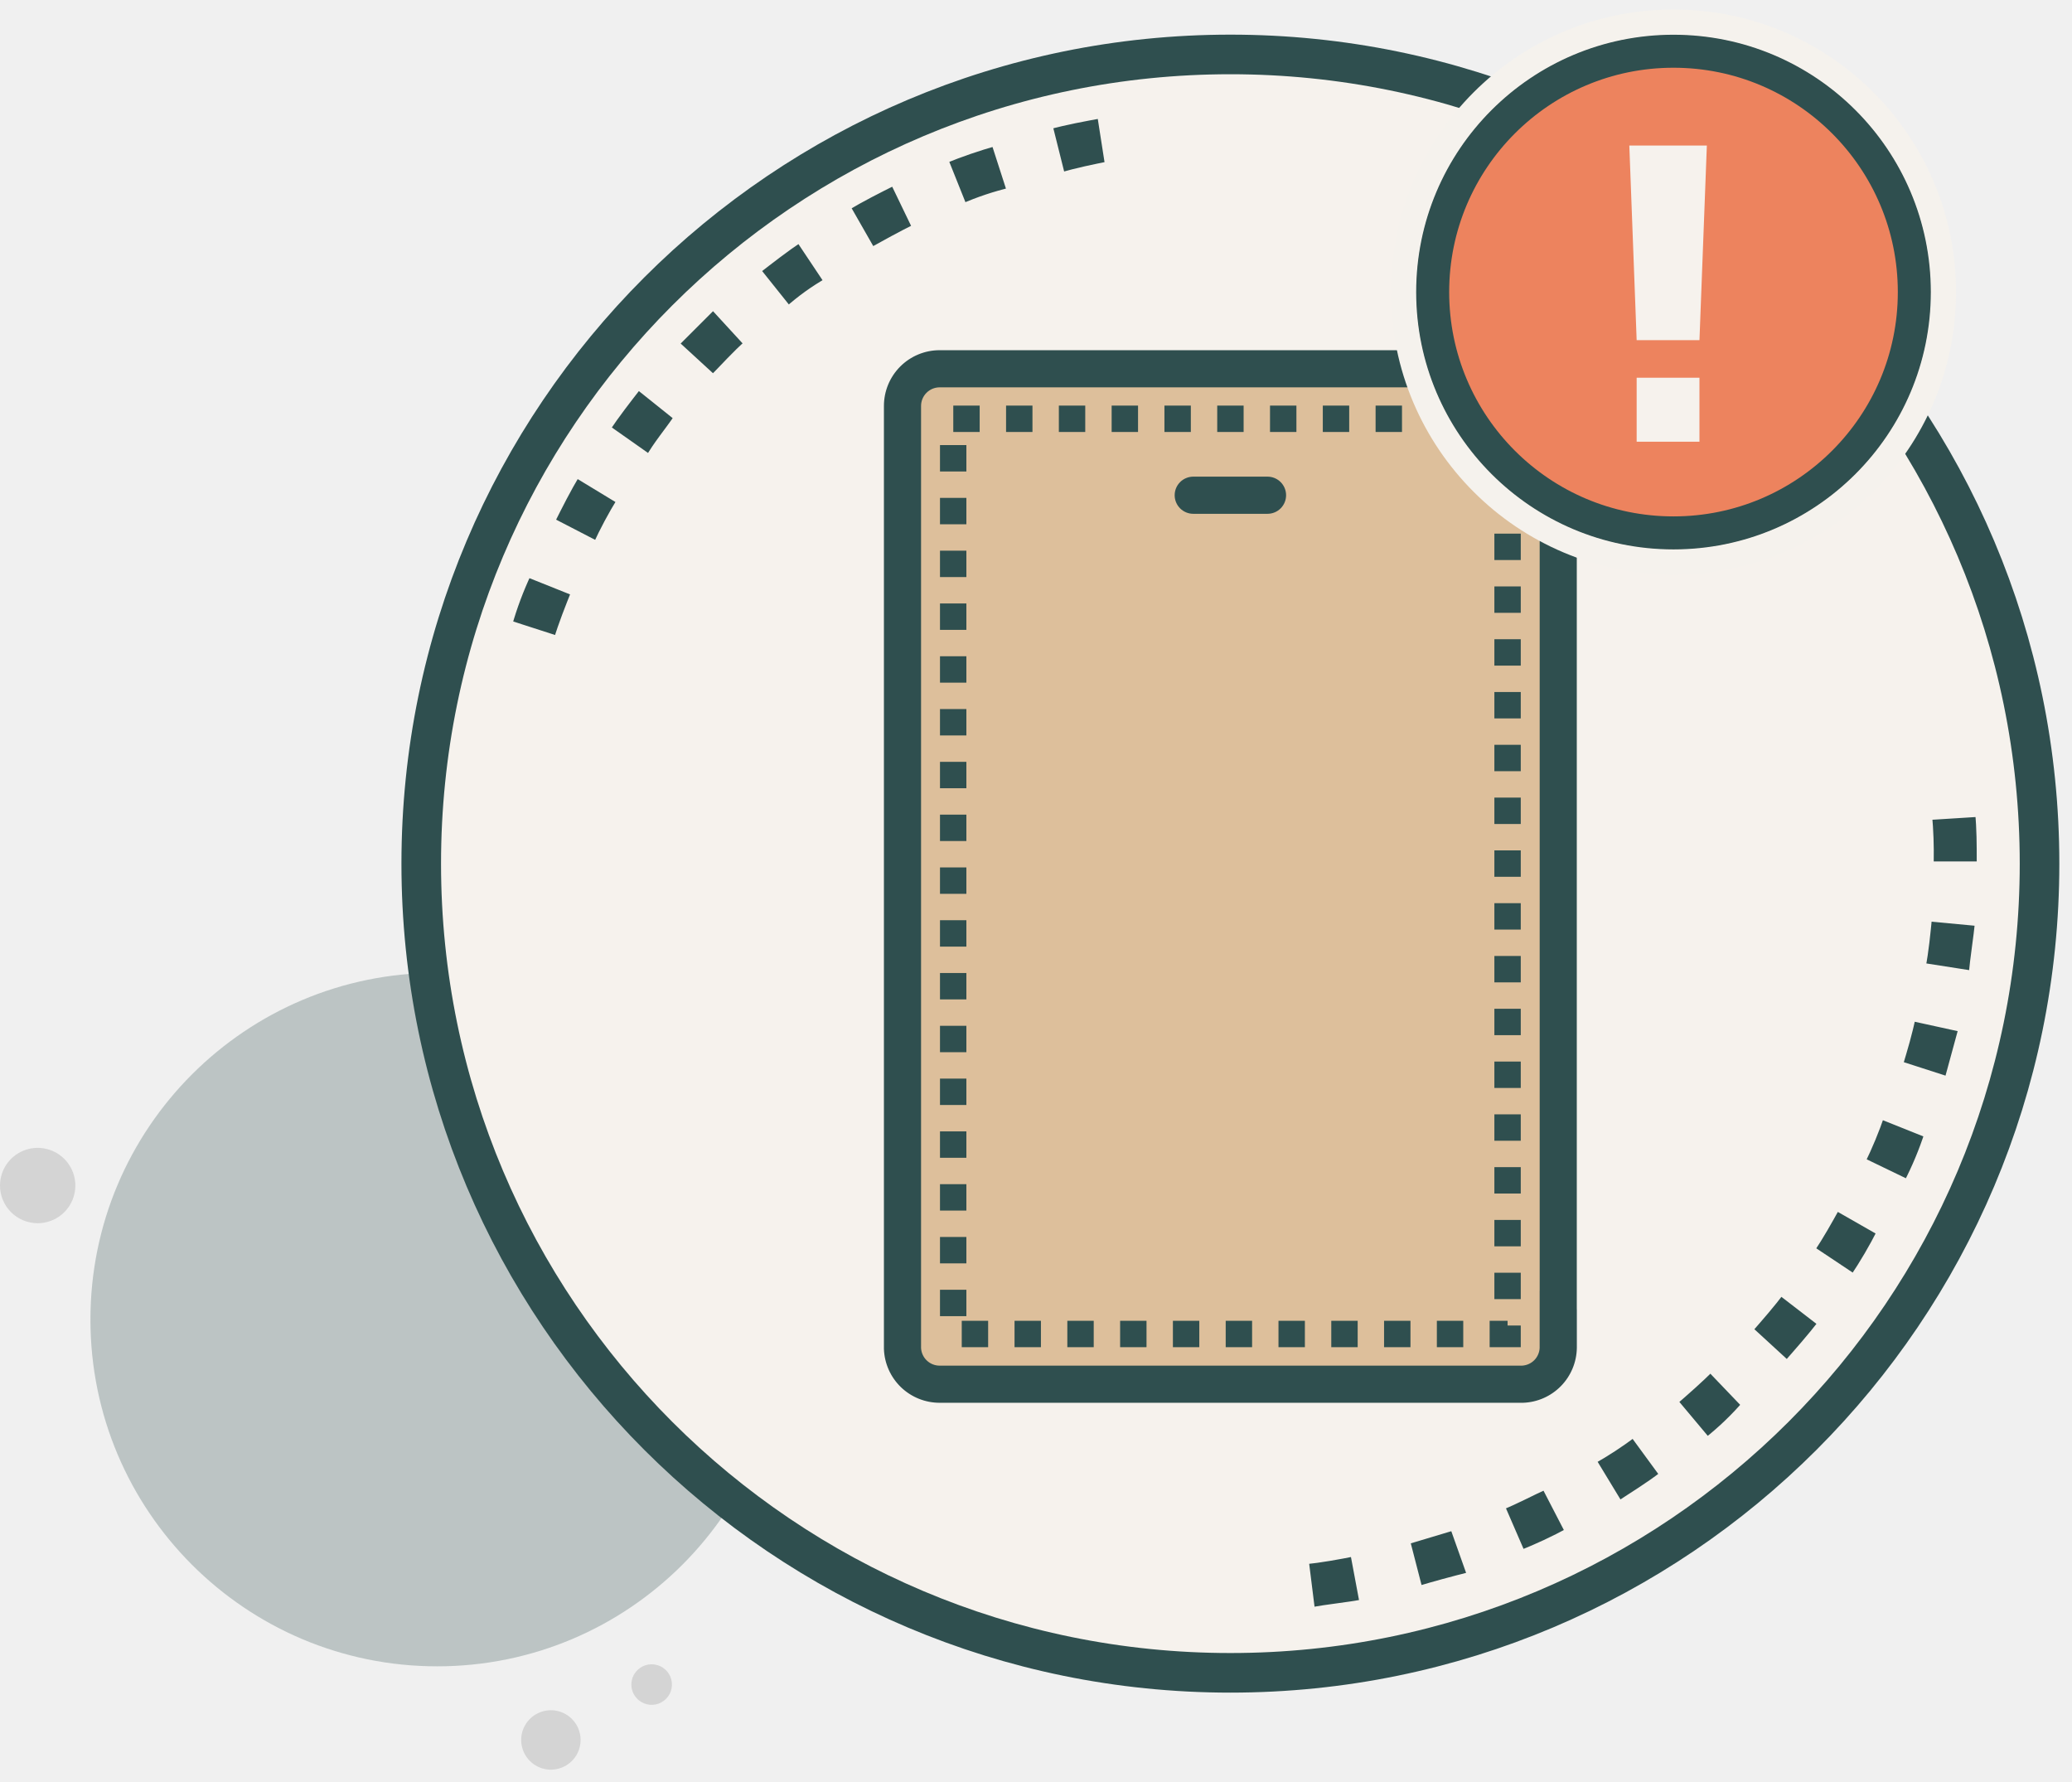
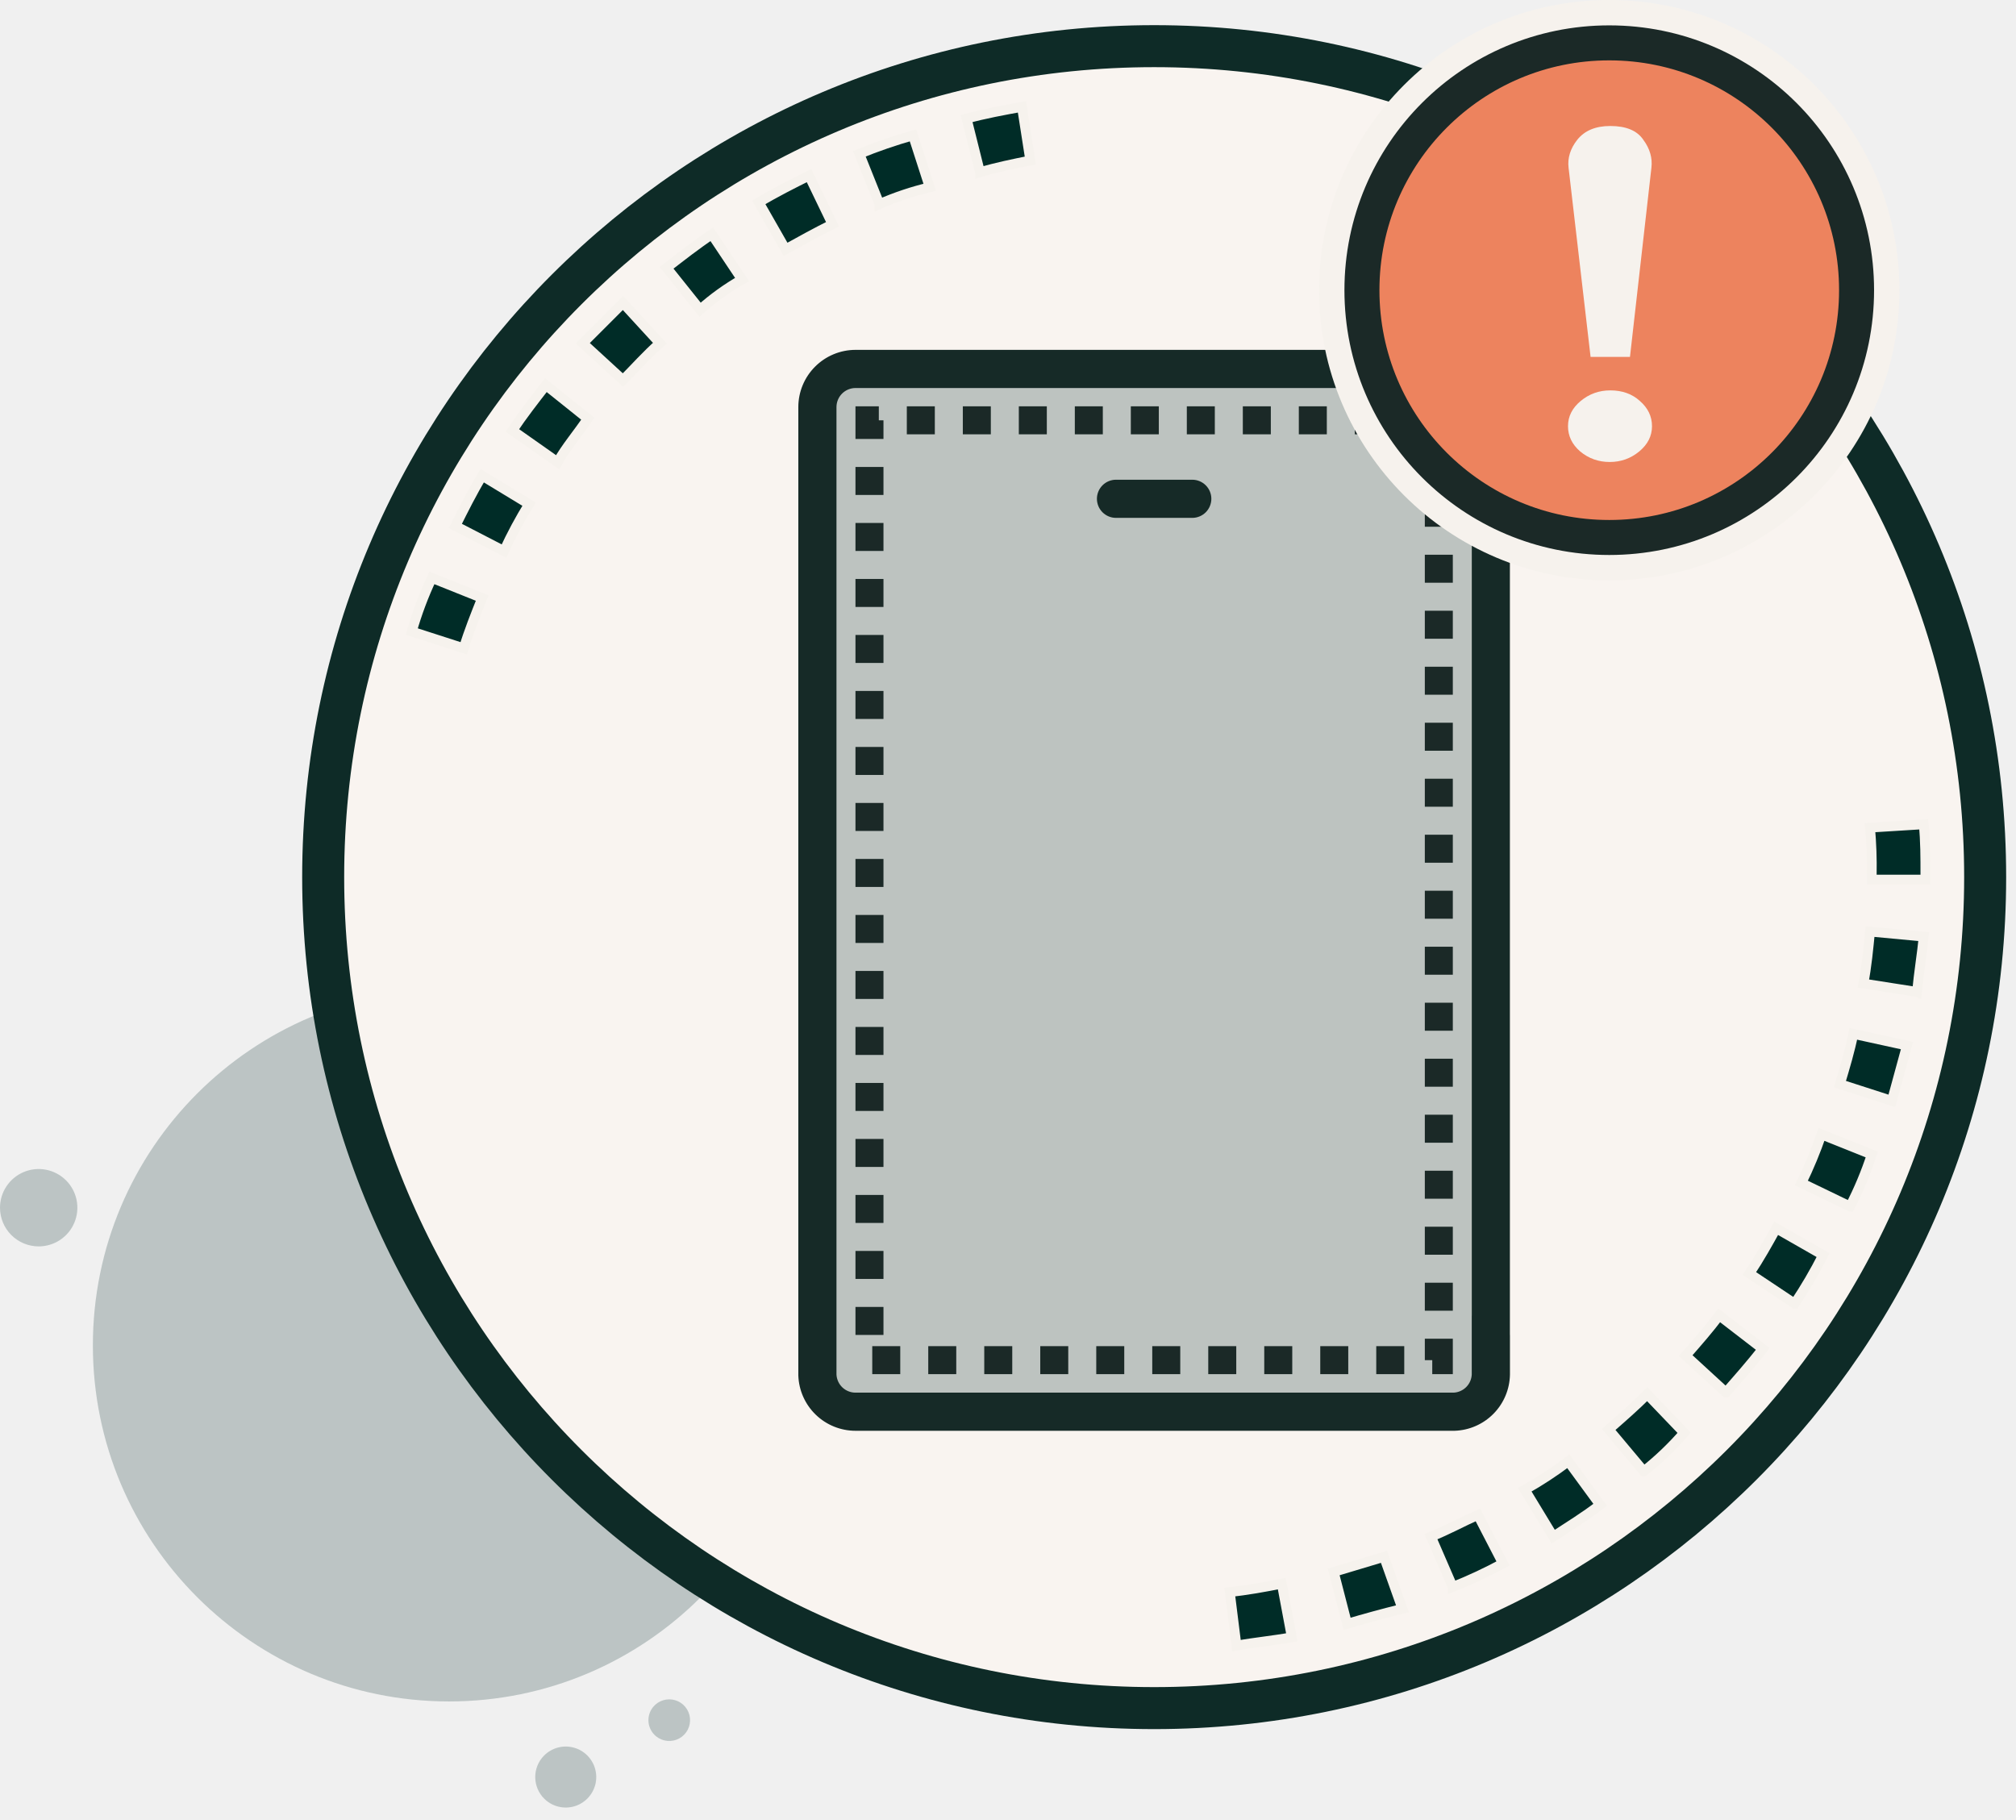
- <svg xmlns="http://www.w3.org/2000/svg" width="157" height="135" viewBox="0 0 157 135" fill="none">
-   <g clip-path="url(#clip0_461_5955)">
-     <g opacity="0.272">
-       <path d="M33.126 126.256C47.636 126.256 59.399 114.493 59.399 99.983C59.399 85.472 47.636 73.709 33.126 73.709C18.615 73.709 6.852 85.472 6.852 99.983C6.852 114.493 18.615 126.256 33.126 126.256Z" fill="#2F4F4F" />
-       <path d="M40.325 133.583C40.671 133.863 41.092 134.035 41.535 134.075C41.979 134.116 42.424 134.025 42.816 133.812C43.207 133.6 43.526 133.276 43.734 132.882C43.941 132.488 44.026 132.041 43.98 131.598C43.933 131.155 43.756 130.736 43.472 130.394C43.187 130.052 42.807 129.802 42.38 129.675C41.953 129.549 41.498 129.552 41.073 129.684C40.648 129.817 40.271 130.072 39.991 130.418C39.616 130.882 39.44 131.476 39.503 132.07C39.565 132.663 39.861 133.208 40.325 133.583Z" fill="#888888" />
-       <path d="M48.41 128.831C48.646 129.022 48.934 129.139 49.237 129.167C49.539 129.195 49.843 129.132 50.11 128.987C50.377 128.842 50.596 128.622 50.737 128.353C50.879 128.084 50.937 127.779 50.906 127.477C50.874 127.174 50.753 126.888 50.559 126.655C50.365 126.421 50.106 126.25 49.815 126.164C49.523 126.077 49.213 126.079 48.922 126.169C48.632 126.259 48.375 126.433 48.184 126.669C47.927 126.986 47.807 127.392 47.849 127.797C47.892 128.202 48.094 128.574 48.41 128.831Z" fill="#888888" />
-       <path d="M2.854 92.681C3.419 92.681 3.971 92.514 4.44 92.2C4.91 91.887 5.275 91.441 5.491 90.919C5.708 90.398 5.764 89.824 5.654 89.27C5.544 88.716 5.272 88.208 4.873 87.809C4.474 87.409 3.965 87.138 3.411 87.028C2.858 86.917 2.284 86.974 1.762 87.19C1.24 87.406 0.795 87.772 0.481 88.241C0.167 88.711 0 89.263 0 89.827C0 90.584 0.301 91.31 0.836 91.845C1.371 92.381 2.097 92.681 2.854 92.681Z" fill="#888888" />
-     </g>
-     <path d="M93.229 128.208C127.897 128.208 156 100.105 156 65.437C156 30.77 127.897 2.666 93.229 2.666C58.562 2.666 30.458 30.77 30.458 65.437C30.458 100.105 58.562 128.208 93.229 128.208Z" fill="#F6F2ED" />
-     <path d="M93.229 126.748C127.09 126.748 154.54 99.298 154.54 65.437C154.54 31.576 127.09 4.125 93.229 4.125C59.367 4.125 31.918 31.576 31.918 65.437C31.918 99.298 59.367 126.748 93.229 126.748Z" stroke="#2F4F4F" stroke-width="3" />
-     <path d="M99.303 122.14L98.809 118.182C100.046 118.059 101.407 117.811 102.644 117.564L103.385 121.522C102.024 121.768 100.663 121.893 99.303 122.14ZM107.466 120.533L106.476 116.699L110.186 115.586L111.548 119.419C110.063 119.79 108.702 120.161 107.466 120.533ZM115.257 117.808L113.649 114.098C114.886 113.603 116 112.984 117.112 112.49L118.967 116.076C117.766 116.729 116.527 117.308 115.257 117.811V117.808ZM122.675 114.101L120.573 110.638C121.689 110.01 122.762 109.307 123.784 108.536L126.133 111.747C125.027 112.617 123.79 113.359 122.675 114.101ZM129.353 109.278L126.762 106.186C127.752 105.32 128.741 104.454 129.607 103.588L132.332 106.433C131.432 107.473 130.436 108.426 129.356 109.278H129.353ZM135.413 103.465L132.445 100.74C133.311 99.75 134.176 98.761 134.919 97.771L138.13 100.245C137.273 101.363 136.281 102.476 135.416 103.465H135.413ZM140.483 96.91L137.144 94.684C137.886 93.571 138.507 92.459 139.123 91.346L142.585 93.324C141.959 94.561 141.256 95.759 140.483 96.91ZM144.565 89.737L140.979 88.005C141.548 86.842 142.044 85.644 142.465 84.418L146.174 85.902C145.746 87.223 145.21 88.505 144.572 89.738L144.565 89.737ZM147.657 81.945L143.823 80.708C144.194 79.472 144.566 78.235 144.813 76.999L148.77 77.865L147.657 81.945ZM149.512 73.907L145.554 73.289C145.801 72.052 145.924 70.691 146.048 69.454L150.006 69.825C149.885 71.062 149.638 72.545 149.514 73.908L149.512 73.907ZM150.13 65.621H146.173V65.246C146.193 64.091 146.152 62.935 146.049 61.784L150.007 61.536C150.131 62.773 150.131 64.01 150.131 65.246L150.13 65.621ZM42.289 48.554L38.455 47.317C38.841 45.959 39.337 44.636 39.94 43.359L43.649 44.843C43.156 46.08 42.661 47.317 42.289 48.554ZM45.257 41.381L41.671 39.526C42.289 38.289 42.908 37.052 43.649 35.816L47.112 37.918C46.424 39.033 45.804 40.19 45.257 41.381ZM49.215 34.826L45.876 32.476C46.618 31.363 47.484 30.25 48.35 29.137L51.442 31.611C50.7 32.723 49.833 33.715 49.215 34.826ZM54.038 28.766L51.07 26.041L54.038 23.073L56.763 26.041C55.77 26.91 54.903 27.9 54.038 28.766ZM59.727 23.572L57.255 20.479C58.368 19.613 59.48 18.748 60.594 18.006L62.823 21.346C61.715 21.974 60.677 22.721 59.727 23.572ZM66.035 19.117L64.056 15.654C65.293 14.913 66.53 14.292 67.766 13.676L69.498 17.268C68.261 17.882 67.148 18.501 66.035 19.117ZM72.96 15.778L71.476 12.068C72.769 11.54 74.09 11.085 75.434 10.706L76.671 14.539C75.4 14.84 74.158 15.256 72.961 15.78L72.96 15.778ZM80.381 13.428L79.391 9.47C80.753 9.099 82.116 8.852 83.472 8.604L84.09 12.562C82.855 12.812 81.618 13.059 80.381 13.431V13.428Z" fill="#2F4F4F" stroke="#F6F2ED" stroke-width="0.7" />
-     <path d="M70.177 27.541H116.277C116.845 27.541 117.389 27.766 117.791 28.168C118.192 28.569 118.418 29.114 118.418 29.682V101.504C118.418 102.071 118.192 102.616 117.791 103.017C117.389 103.419 116.845 103.645 116.277 103.645H70.177C69.609 103.645 69.064 103.419 68.663 103.017C68.261 102.616 68.036 102.071 68.036 101.504V29.682C68.036 29.114 68.261 28.569 68.663 28.168C69.064 27.766 69.609 27.541 70.177 27.541Z" fill="#DDBF9B" />
-     <path d="M118.07 100.775C118.443 100.775 118.801 100.626 119.065 100.362C119.329 100.098 119.477 99.74 119.477 99.367V30.756C119.477 29.649 119.042 28.586 118.267 27.797C117.491 27.007 116.436 26.554 115.329 26.534H71.199C70.079 26.534 69.005 26.979 68.213 27.771C67.422 28.563 66.977 29.637 66.977 30.756V102.206C67.014 103.301 67.475 104.339 68.262 105.101C69.05 105.862 70.103 106.287 71.199 106.287H115.4C116.483 106.251 117.511 105.8 118.27 105.027C119.03 104.254 119.463 103.219 119.481 102.136V99.251C119.481 99.066 119.444 98.883 119.373 98.712C119.302 98.541 119.198 98.386 119.067 98.255C118.936 98.124 118.781 98.021 118.609 97.95C118.438 97.88 118.255 97.844 118.07 97.844L116.662 97.803V102.136C116.645 102.485 116.499 102.816 116.252 103.063C116.005 103.31 115.674 103.456 115.325 103.473H71.199C70.837 103.474 70.49 103.335 70.228 103.086C69.966 102.837 69.809 102.497 69.791 102.136V30.756C69.791 30.383 69.94 30.025 70.204 29.761C70.468 29.497 70.825 29.349 71.199 29.349H115.4C115.748 29.384 116.071 29.548 116.305 29.808C116.538 30.068 116.667 30.406 116.665 30.756V99.366C116.665 99.739 116.813 100.097 117.076 100.361C117.339 100.625 117.697 100.774 118.07 100.775Z" fill="#2F4F4F" />
-     <path d="M96.043 38.93C96.416 38.93 96.774 38.782 97.038 38.518C97.302 38.254 97.45 37.896 97.45 37.523C97.45 37.15 97.302 36.792 97.038 36.528C96.774 36.264 96.416 36.115 96.043 36.115H90.415C90.23 36.115 90.047 36.152 89.876 36.223C89.705 36.293 89.55 36.397 89.419 36.528C89.289 36.658 89.185 36.813 89.114 36.984C89.044 37.155 89.007 37.338 89.007 37.523C89.007 37.708 89.044 37.891 89.114 38.061C89.185 38.232 89.289 38.387 89.419 38.518C89.55 38.648 89.705 38.752 89.876 38.823C90.047 38.894 90.23 38.93 90.415 38.93H96.043Z" fill="#2F4F4F" />
-     <path d="M114.232 31.731H72.225V101.075H114.232V31.731Z" stroke="#2F4F4F" stroke-width="2" stroke-dasharray="2 2" />
-     <path d="M126.804 43.54C138.629 43.54 148.214 33.955 148.214 22.13C148.214 10.305 138.629 0.72 126.804 0.72C114.98 0.72 105.394 10.305 105.394 22.13C105.394 33.955 114.98 43.54 126.804 43.54Z" fill="#F5F2ED" />
-     <path d="M126.804 41.594C137.554 41.594 146.268 32.88 146.268 22.13C146.268 11.38 137.554 2.666 126.804 2.666C116.055 2.666 107.34 11.38 107.34 22.13C107.34 32.88 116.055 41.594 126.804 41.594Z" fill="#ED835E" />
-     <path d="M126.804 40.377C136.882 40.377 145.052 32.207 145.052 22.13C145.052 12.052 136.882 3.882 126.804 3.882C116.726 3.882 108.557 12.052 108.557 22.13C108.557 32.207 116.726 40.377 126.804 40.377Z" stroke="#2F4F4F" stroke-width="2.5" />
-     <path d="M123.457 11.026L124.013 25.772H128.772L129.332 11.026H123.457ZM128.772 33.47V28.622H124.013V33.47H128.772Z" fill="#F6F2ED" />
+ <svg xmlns="http://www.w3.org/2000/svg" width="144" height="130" viewBox="0 0 144 130" fill="none">
+   <g opacity="0.272">
+     <path d="M32.069 121.535C46.117 121.535 57.505 110.147 57.505 96.099C57.505 82.051 46.117 70.663 32.069 70.663C18.021 70.663 6.634 82.051 6.634 96.099C6.634 110.147 18.021 121.535 32.069 121.535Z" fill="#2F4F4F" />
+     <path d="M39.039 128.629C39.374 128.9 39.782 129.066 40.211 129.105C40.64 129.144 41.072 129.056 41.45 128.85C41.829 128.644 42.138 128.331 42.339 127.949C42.54 127.568 42.623 127.135 42.578 126.707C42.532 126.278 42.361 125.872 42.085 125.541C41.81 125.21 41.442 124.968 41.029 124.845C40.615 124.723 40.175 124.726 39.763 124.854C39.352 124.982 38.987 125.229 38.716 125.564C38.353 126.013 38.182 126.589 38.243 127.163C38.304 127.738 38.59 128.265 39.039 128.629Z" fill="#2F4F4F" />
+     <path d="M46.867 124.028C47.096 124.213 47.374 124.326 47.667 124.353C47.96 124.38 48.254 124.32 48.513 124.179C48.771 124.039 48.983 123.825 49.12 123.565C49.257 123.304 49.313 123.009 49.283 122.717C49.252 122.424 49.135 122.147 48.947 121.921C48.759 121.695 48.508 121.529 48.226 121.446C47.944 121.362 47.644 121.364 47.363 121.451C47.082 121.538 46.833 121.706 46.648 121.935C46.399 122.241 46.283 122.634 46.324 123.027C46.365 123.419 46.56 123.779 46.867 124.028Z" fill="#2F4F4F" />
+     <path d="M2.763 89.031C3.31 89.031 3.844 88.868 4.299 88.565C4.753 88.261 5.107 87.83 5.316 87.325C5.526 86.82 5.58 86.264 5.474 85.728C5.367 85.192 5.104 84.7 4.717 84.313C4.331 83.927 3.839 83.663 3.302 83.557C2.766 83.45 2.211 83.505 1.706 83.714C1.201 83.923 0.769 84.278 0.466 84.732C0.162 85.186 0 85.721 0 86.267C0 87 0.291 87.703 0.809 88.221C1.328 88.739 2.03 89.031 2.763 89.031Z" fill="#2F4F4F" />
  </g>
-   <defs>
-     <clipPath id="clip0_461_5955">
-       <rect width="157" height="135" fill="white" />
-     </clipPath>
-   </defs>
+   <path d="M82.441 123.424C116.003 123.424 143.211 96.216 143.211 62.654C143.211 29.092 116.003 1.884 82.441 1.884C48.878 1.884 21.671 29.092 21.671 62.654C21.671 96.216 48.878 123.424 82.441 123.424Z" fill="#F9F4F0" />
+   <path d="M82.441 122.011C115.223 122.011 141.797 95.436 141.797 62.654C141.797 29.872 115.223 3.297 82.441 3.297C49.659 3.297 23.084 29.872 23.084 62.654C23.084 95.436 49.659 122.011 82.441 122.011Z" stroke="#0E2B27" stroke-width="3" />
+   <path d="M88.321 117.549L87.843 113.718C89.04 113.598 90.357 113.359 91.555 113.119L92.273 116.951C90.954 117.19 89.637 117.31 88.321 117.549ZM96.223 115.993L95.265 112.282L98.856 111.204L100.175 114.915C98.738 115.274 97.42 115.634 96.223 115.993ZM103.766 113.355L102.21 109.763C103.407 109.285 104.485 108.686 105.562 108.207L107.358 111.679C106.195 112.31 104.996 112.871 103.766 113.359V113.355ZM110.947 109.766L108.912 106.414C109.993 105.806 111.031 105.126 112.021 104.379L114.296 107.488C113.225 108.329 112.027 109.048 110.947 109.766ZM117.412 105.097L114.904 102.104C115.863 101.265 116.82 100.427 117.658 99.589L120.296 102.343C119.426 103.35 118.461 104.272 117.415 105.097H117.412ZM123.279 99.469L120.406 96.831C121.244 95.873 122.082 94.916 122.801 93.957L125.91 96.353C125.08 97.434 124.12 98.512 123.282 99.469H123.279ZM128.188 93.124L124.955 90.969C125.673 89.891 126.275 88.814 126.871 87.736L130.223 89.652C129.616 90.849 128.937 92.009 128.189 93.124H128.188ZM132.14 86.179L128.668 84.503C129.219 83.376 129.7 82.216 130.106 81.03L133.698 82.467C133.283 83.745 132.764 84.987 132.146 86.18L132.14 86.179ZM135.133 78.636L131.422 77.439C131.781 76.241 132.14 75.043 132.38 73.847L136.211 74.686L135.133 78.636ZM136.929 70.854L133.097 70.255C133.336 69.058 133.456 67.741 133.575 66.543L137.407 66.902C137.29 68.1 137.051 69.535 136.931 70.855L136.929 70.854ZM137.527 62.832H133.696V62.469C133.716 61.35 133.676 60.231 133.576 59.117L137.408 58.878C137.528 60.075 137.528 61.273 137.528 62.469L137.527 62.832ZM33.124 46.309L29.413 45.112C29.786 43.797 30.267 42.516 30.85 41.28L34.441 42.717C33.964 43.914 33.484 45.112 33.124 46.309ZM35.998 39.364L32.526 37.569C33.124 36.371 33.723 35.174 34.441 33.977L37.793 36.012C37.127 37.092 36.527 38.212 35.998 39.364ZM39.83 33.019L36.597 30.744C37.315 29.666 38.153 28.589 38.992 27.511L41.985 29.906C41.267 30.983 40.428 31.943 39.83 33.019ZM44.499 27.152L41.625 24.514L44.499 21.64L47.137 24.514C46.176 25.355 45.337 26.314 44.499 27.152ZM50.007 22.124L47.613 19.129C48.691 18.291 49.767 17.453 50.845 16.735L53.004 19.968C51.931 20.577 50.926 21.3 50.007 22.124ZM56.113 17.81L54.198 14.458C55.395 13.74 56.593 13.139 57.789 12.543L59.466 16.02C58.269 16.615 57.191 17.214 56.113 17.81ZM62.818 14.578L61.381 10.986C62.632 10.475 63.911 10.035 65.213 9.667L66.41 13.378C65.179 13.67 63.977 14.072 62.818 14.58L62.818 14.578ZM70.001 12.303L69.043 8.471C70.362 8.112 71.681 7.872 72.995 7.632L73.593 11.464C72.397 11.706 71.199 11.945 70.001 12.305V12.303Z" fill="#002C27" stroke="#F6F2ED" stroke-width="0.7" />
+   <path opacity="0.3" d="M60.122 25.966H104.753C105.302 25.966 105.83 26.185 106.218 26.573C106.607 26.962 106.825 27.489 106.825 28.039V97.571C106.825 98.121 106.607 98.648 106.218 99.037C105.83 99.426 105.302 99.644 104.753 99.644H60.122C59.572 99.644 59.045 99.426 58.656 99.037C58.268 98.648 58.049 98.121 58.049 97.571V28.039C58.049 27.489 58.268 26.962 58.656 26.573C59.045 26.185 59.572 25.966 60.122 25.966Z" fill="#2F4F4F" />
+   <path d="M106.487 96.865C106.849 96.865 107.195 96.721 107.451 96.466C107.706 96.21 107.85 95.864 107.85 95.502V29.078C107.85 28.007 107.429 26.978 106.678 26.213C105.927 25.449 104.906 25.01 103.834 24.991H61.111C60.027 24.991 58.987 25.422 58.221 26.189C57.454 26.955 57.023 27.994 57.023 29.078V98.251C57.059 99.311 57.505 100.316 58.268 101.053C59.031 101.79 60.05 102.202 61.111 102.201H103.903C104.951 102.166 105.946 101.73 106.681 100.982C107.417 100.234 107.836 99.232 107.854 98.183V95.39C107.854 95.211 107.818 95.034 107.749 94.868C107.681 94.703 107.58 94.552 107.453 94.426C107.326 94.299 107.176 94.199 107.01 94.131C106.844 94.062 106.667 94.027 106.487 94.028L105.125 93.988V98.183C105.109 98.521 104.967 98.841 104.728 99.08C104.488 99.319 104.168 99.461 103.83 99.477H61.111C60.761 99.478 60.424 99.344 60.17 99.103C59.917 98.862 59.766 98.532 59.748 98.183V29.078C59.748 28.717 59.892 28.371 60.147 28.115C60.403 27.86 60.749 27.716 61.111 27.716H103.903C104.24 27.75 104.552 27.909 104.779 28.161C105.005 28.413 105.13 28.74 105.128 29.078V95.501C105.128 95.862 105.271 96.209 105.526 96.464C105.78 96.72 106.126 96.864 106.487 96.865Z" fill="#162A27" />
+   <path d="M85.162 36.992C85.524 36.992 85.87 36.848 86.126 36.593C86.381 36.337 86.525 35.99 86.525 35.629C86.525 35.268 86.381 34.921 86.126 34.666C85.87 34.41 85.524 34.267 85.162 34.267H79.714C79.535 34.267 79.358 34.302 79.192 34.37C79.027 34.439 78.877 34.539 78.75 34.666C78.624 34.792 78.523 34.943 78.455 35.108C78.387 35.273 78.351 35.45 78.351 35.629C78.351 35.808 78.387 35.985 78.455 36.151C78.523 36.316 78.624 36.466 78.75 36.593C78.877 36.719 79.027 36.819 79.192 36.888C79.358 36.956 79.535 36.992 79.714 36.992H85.162Z" fill="#162A27" />
+   <path d="M102.773 30.023H62.105V97.156H102.773V30.023Z" stroke="#1B2927" stroke-width="2" stroke-dasharray="2 2" />
+   <path d="M114.945 41.456C126.393 41.456 135.673 32.175 135.673 20.728C135.673 9.28 126.393 0 114.945 0C103.498 0 94.218 9.28 94.218 20.728C94.218 32.175 103.498 41.456 114.945 41.456Z" fill="#F6F2ED" />
+   <path d="M114.946 38.393C124.703 38.393 132.612 30.484 132.612 20.727C132.612 10.971 124.703 3.062 114.946 3.062C105.19 3.062 97.281 10.971 97.281 20.727C97.281 30.484 105.19 38.393 114.946 38.393Z" fill="#ED835E" stroke="#1B2927" stroke-width="2.5" />
+   <path d="M113.613 25.492L112.041 11.984C111.958 11.284 112.165 10.617 112.662 9.984C113.186 9.328 113.972 9 115.02 9C116.151 9 116.937 9.328 117.379 9.984C117.848 10.617 118.041 11.284 117.958 11.984L116.427 25.492H113.613ZM114.979 33C114.179 33 113.475 32.749 112.868 32.246C112.289 31.743 112 31.142 112 30.443C112 29.743 112.303 29.142 112.91 28.639C113.517 28.137 114.22 27.885 115.02 27.885C115.875 27.885 116.579 28.137 117.131 28.639C117.71 29.142 118 29.743 118 30.443C118 31.142 117.696 31.743 117.089 32.246C116.482 32.749 115.779 33 114.979 33Z" fill="#F6F2ED" />
</svg>
